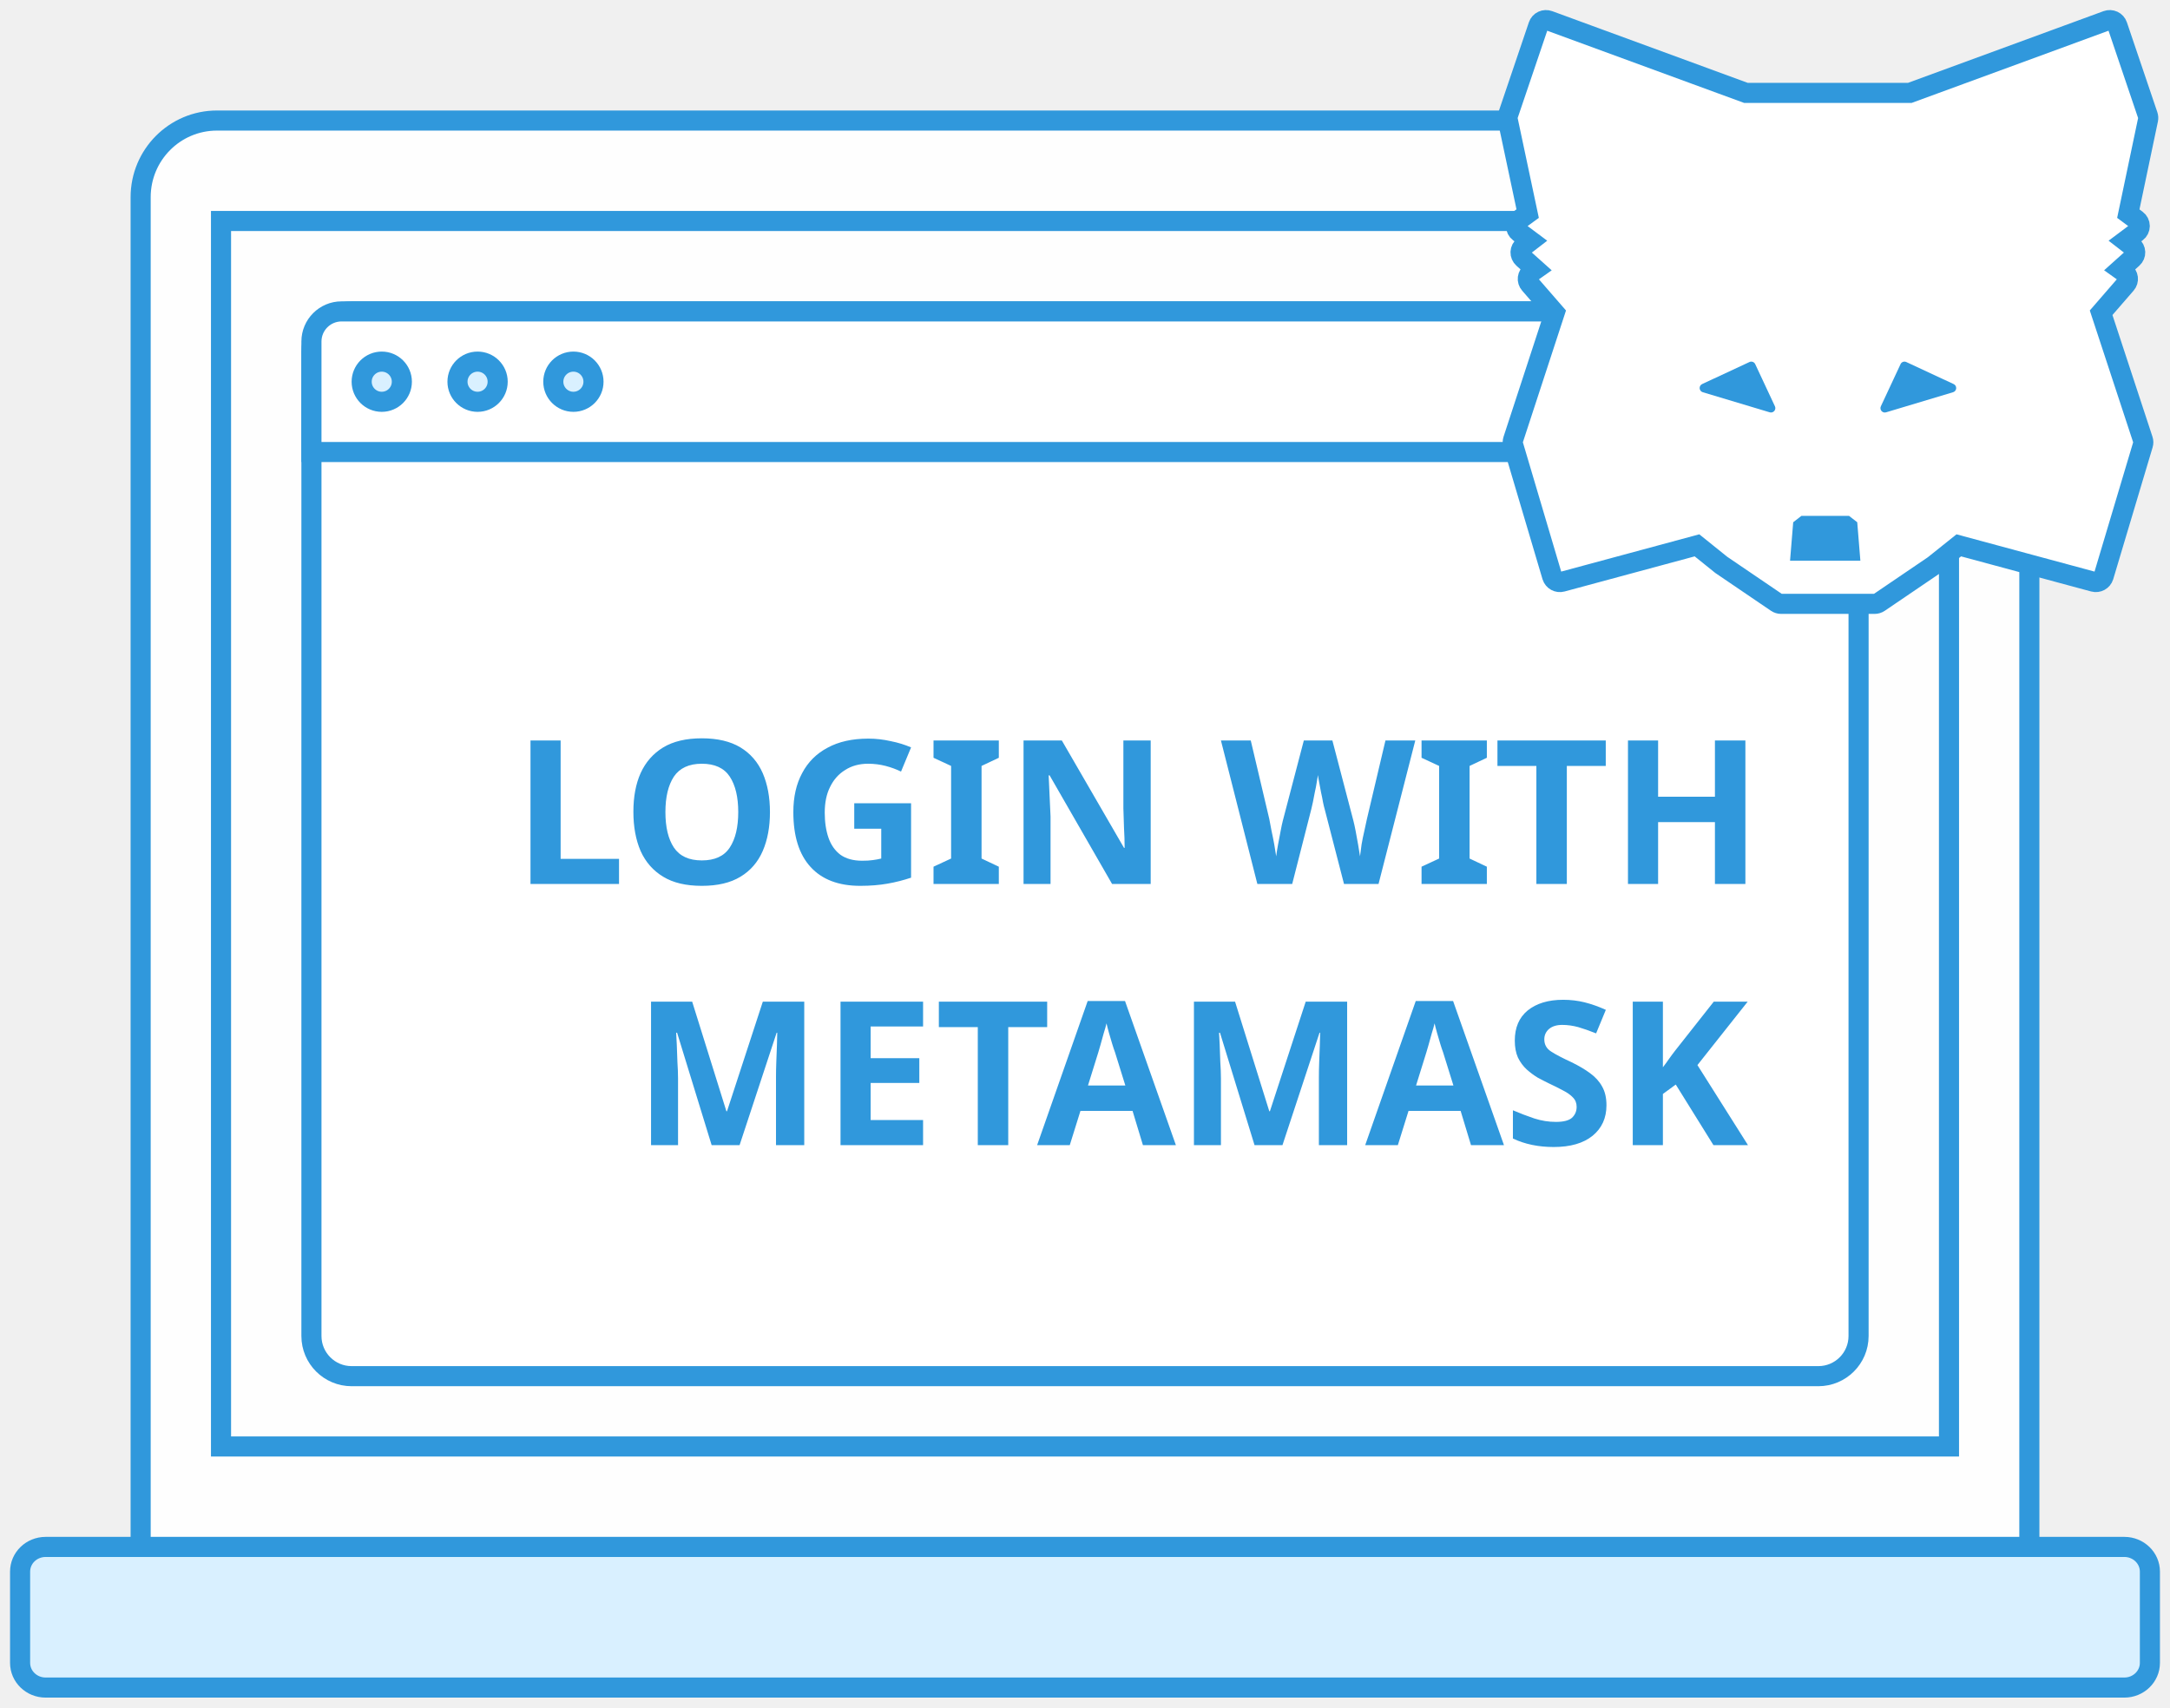
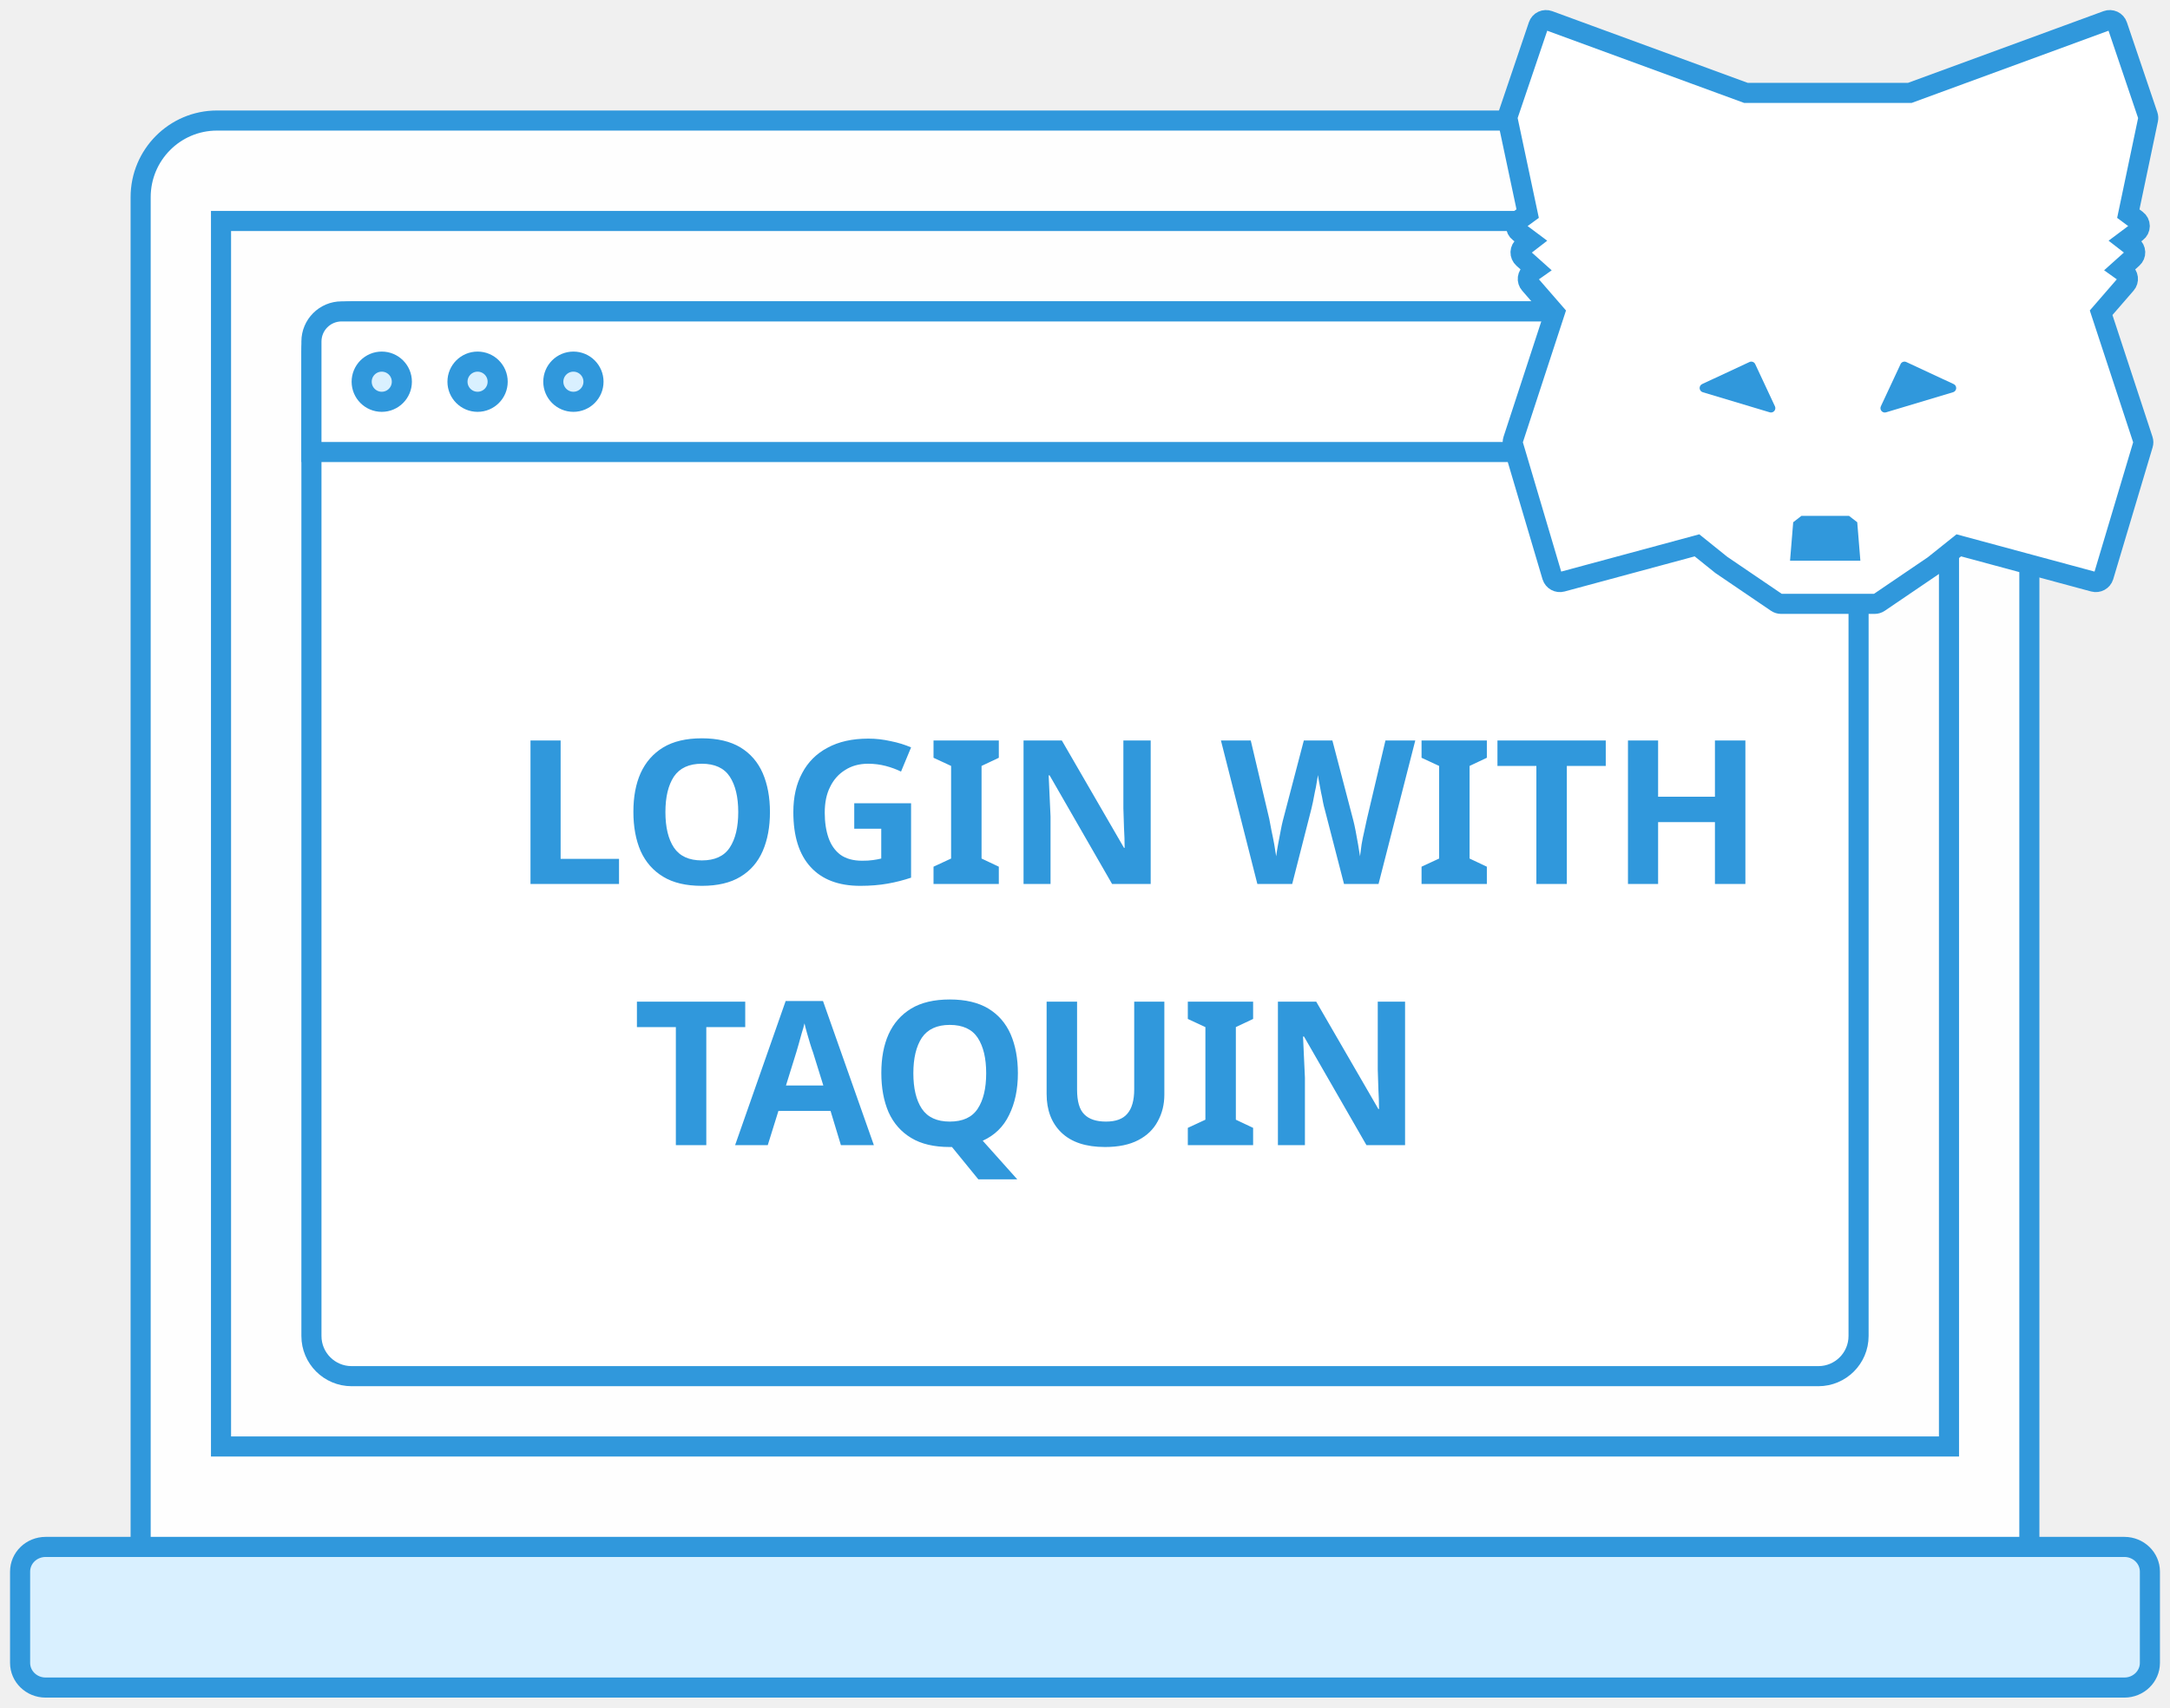
<svg xmlns="http://www.w3.org/2000/svg" height="85" width="108">
  <g fill="none" fill-rule="evenodd">
    <path d="M97.202 84H10.798A3.807 3.807 0 017 80.185V9.815C7 7.708 8.7 6 10.798 6h86.404A3.806 3.806 0 01101 9.815v70.37C101 82.292 99.3 84 97.202 84" fill="#fefefe" />
    <path d="M97.202 84H10.798A3.807 3.807 0 017 80.185V9.815C7 7.708 8.7 6 10.798 6h86.404A3.806 3.806 0 01101 9.815v70.37C101 82.292 99.3 84 97.202 84z" stroke="#3098dc" />
    <path d="M105.73 84H2.27C1.568 84 1 83.45 1 82.771V78.23C1 77.549 1.568 77 2.27 77h103.46c.7 0 1.27.55 1.27 1.229v4.542c0 .68-.57 1.229-1.27 1.229" fill="#d9f0ff" />
    <path d="M105.73 84H2.27C1.568 84 1 83.45 1 82.771V78.23C1 77.549 1.568 77 2.27 77h103.46c.7 0 1.27.55 1.27 1.229v4.542c0 .68-.57 1.229-1.27 1.229z" stroke="#3098dc" />
    <path d="M11 72h86V11H11z" fill="#fefefe" />
    <g stroke="#3098dc" transform="translate(1 1)">
      <path d="M10 71h86V10H10z" />
      <rect fill="#fff" height="53" rx="2" width="77" x="14.5" y="14.5" />
      <path d="M14.5 21.5h77V16a1.5 1.5 0 00-1.5-1.5H16a1.5 1.5 0 00-1.5 1.5z" fill="#fff" />
      <g fill="#d9f0ff">
        <circle cx="18" cy="18" r="1" />
        <circle cx="22.769" cy="18" r="1" />
        <circle cx="27.538" cy="18" r="1" />
      </g>
    </g>
    <path d="M93.299 30.058h-4.652a.401.401 0 01-.227-.07l-2.752-1.87-1.21-.973-6.718 1.814a.403.403 0 01-.49-.268l-1.947-6.568a.38.38 0 01.003-.228l2.07-6.327-1.243-1.43a.386.386 0 01.071-.572l.222-.157-.62-.555a.39.39 0 01-.13-.303.39.39 0 01.152-.293l.35-.27-.57-.426a.39.39 0 01-.157-.313.391.391 0 01.162-.312l.418-.305-.994-4.685a.379.379 0 01.013-.205l1.516-4.474c.034-.101.109-.185.206-.23a.406.406 0 01.31-.013l9.816 3.6h8.15l9.815-3.6a.405.405 0 01.31.013.392.392 0 01.207.23l1.516 4.476a.383.383 0 01.013.202l-.984 4.688.412.305a.386.386 0 01.002.622l-.57.427.349.27a.387.387 0 01.022.595l-.62.556.222.158a.387.387 0 01.07.57l-1.24 1.43 2.08 6.326a.382.382 0 01.004.23l-1.962 6.569a.403.403 0 01-.488.267l-6.718-1.814-1.247.998-2.716 1.845a.402.402 0 01-.226.07z" fill="#fff" stroke="#3098dc" />
    <g fill="#3098dc">
      <path d="M92.024 25.677h-2.367l-.41.318-.157 1.914h3.5l-.156-1.914zM94.59 18.125l-.98 2.099c-.079.17.079.354.258.3l3.337-1.001a.217.217 0 00.028-.405l-2.358-1.098a.215.215 0 00-.286.105M87.07 18.02l-2.355 1.097a.218.218 0 00.03.406l3.336 1.001a.217.217 0 00.257-.3l-.982-2.1a.216.216 0 00-.286-.104" />
    </g>
    <text fill="#3098dc" font-family="RobotoMono-Bold, Roboto Mono" font-size="10" font-weight="bold" transform="translate(1 1)">
      <tspan x="24.495" y="43">LOGIN WITH </tspan>
-       <tspan x="30.496" y="56">METAMASK</tspan>
+       <tspan x="30.496" y="56">TAQUIN</tspan>
    </text>
  </g>
</svg>
